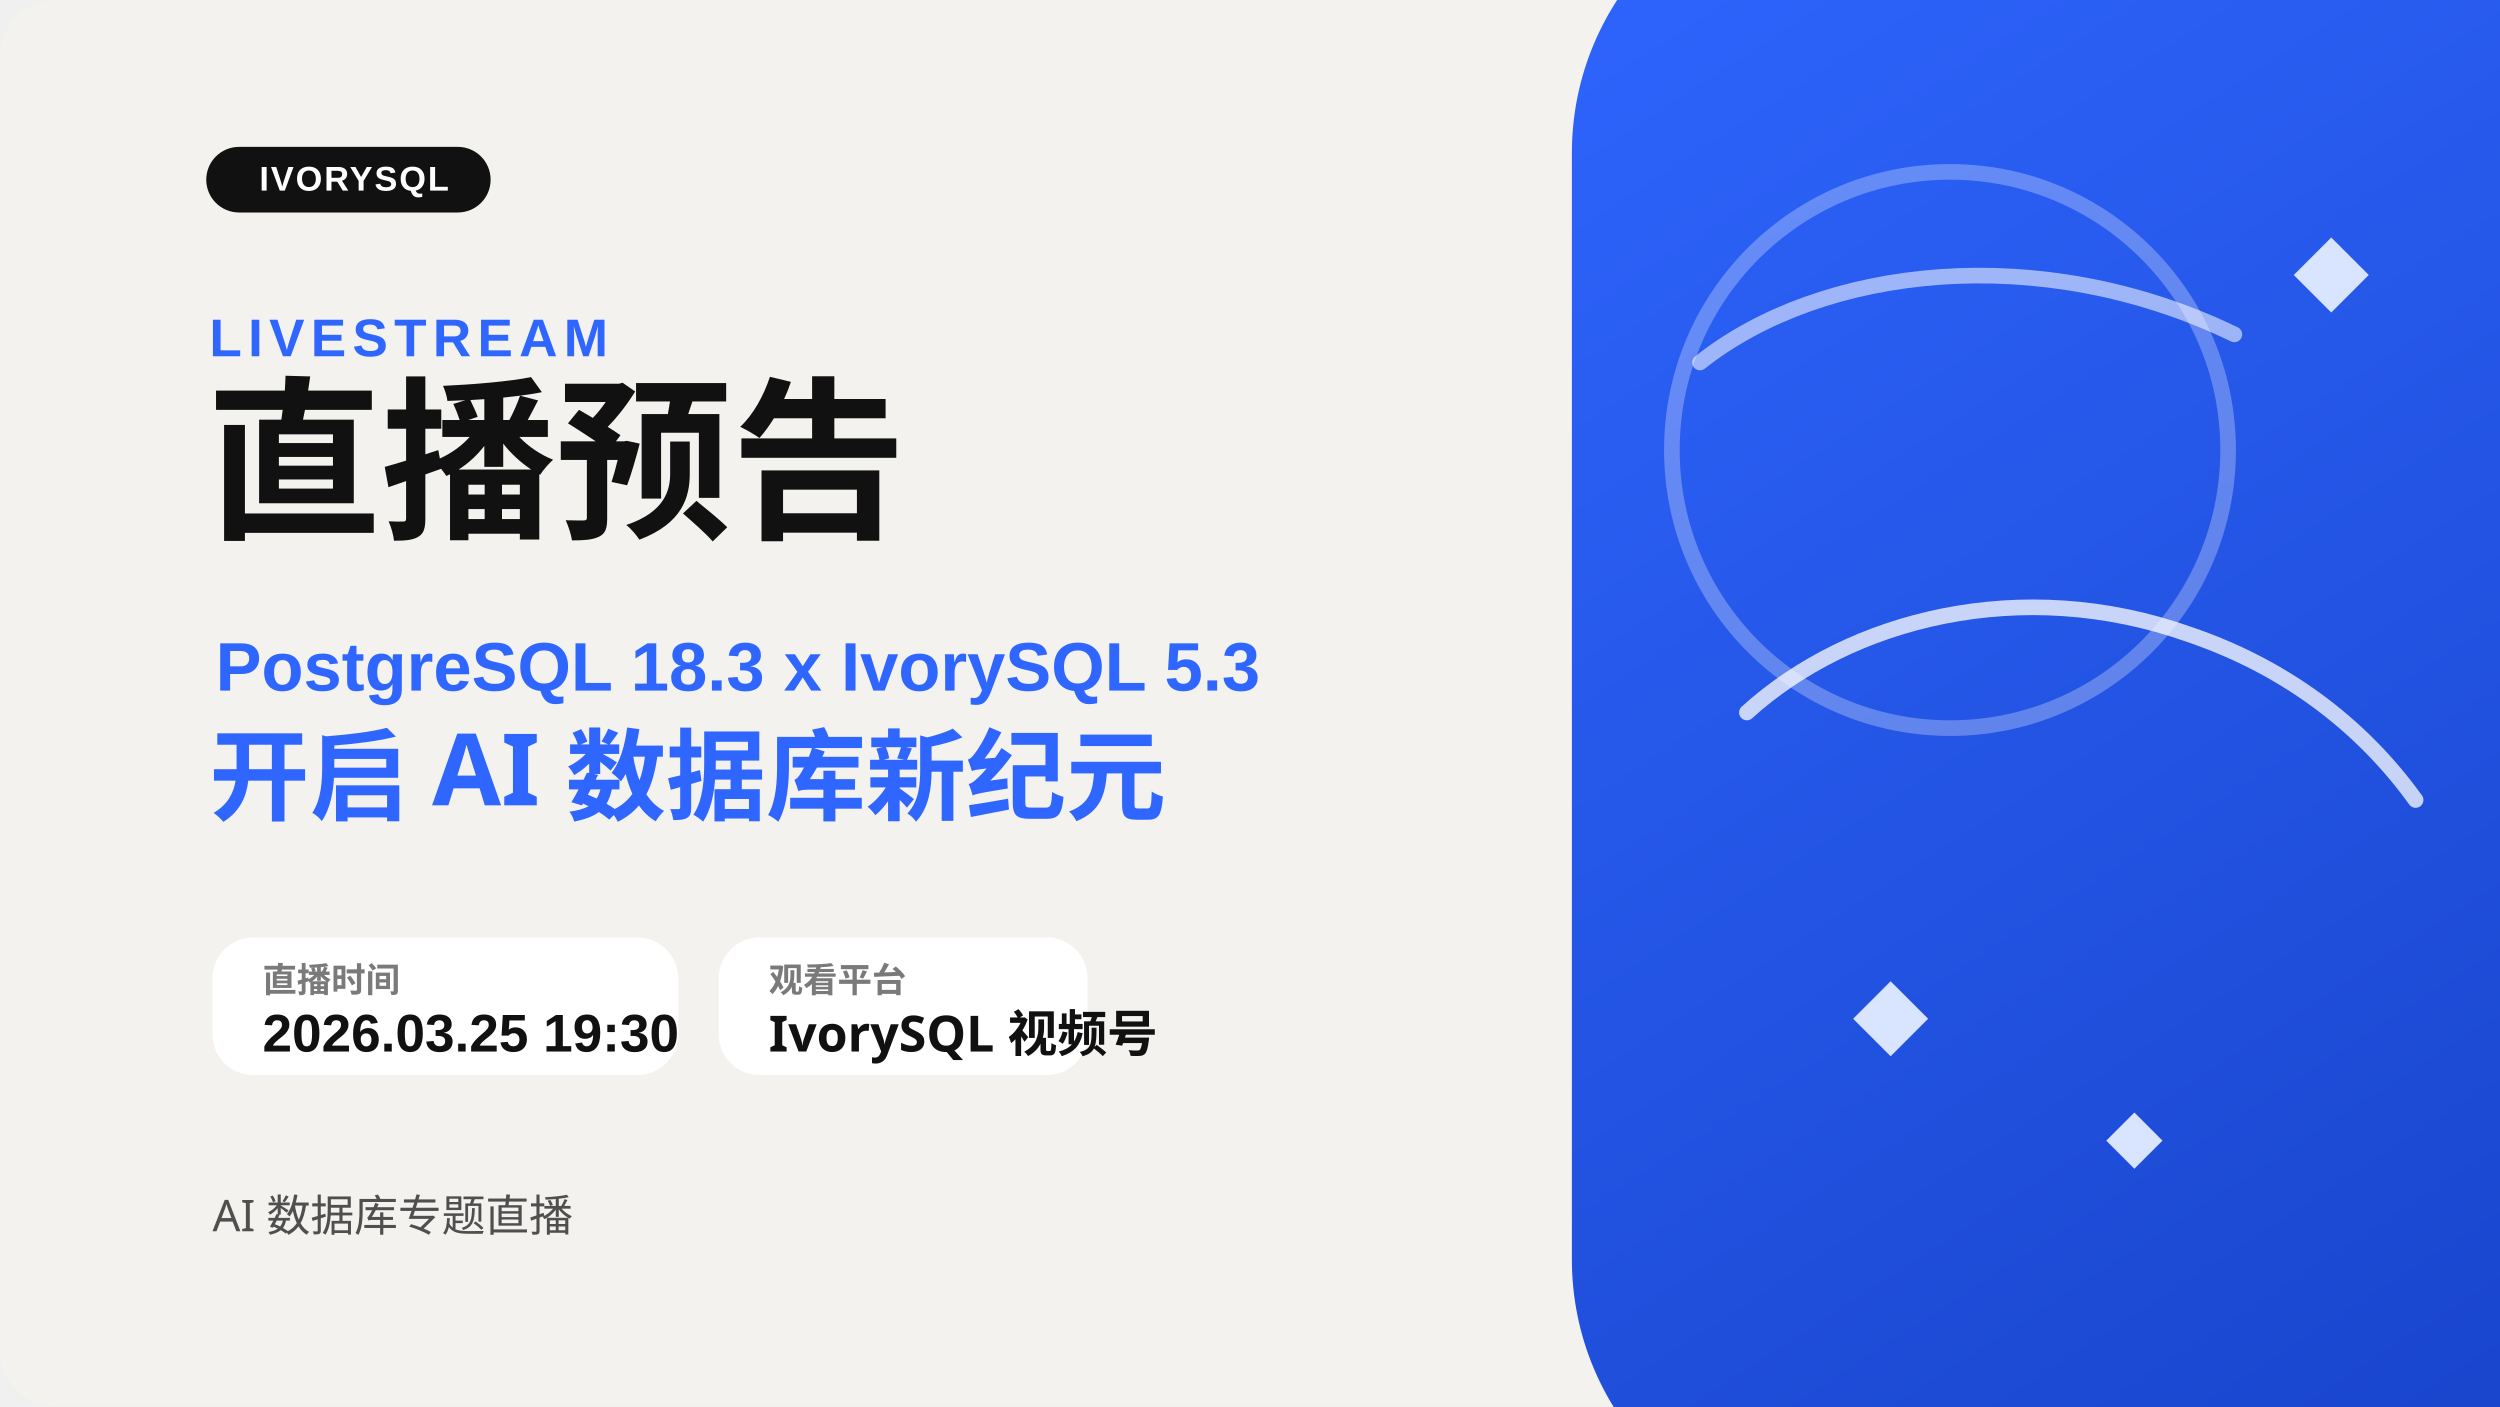
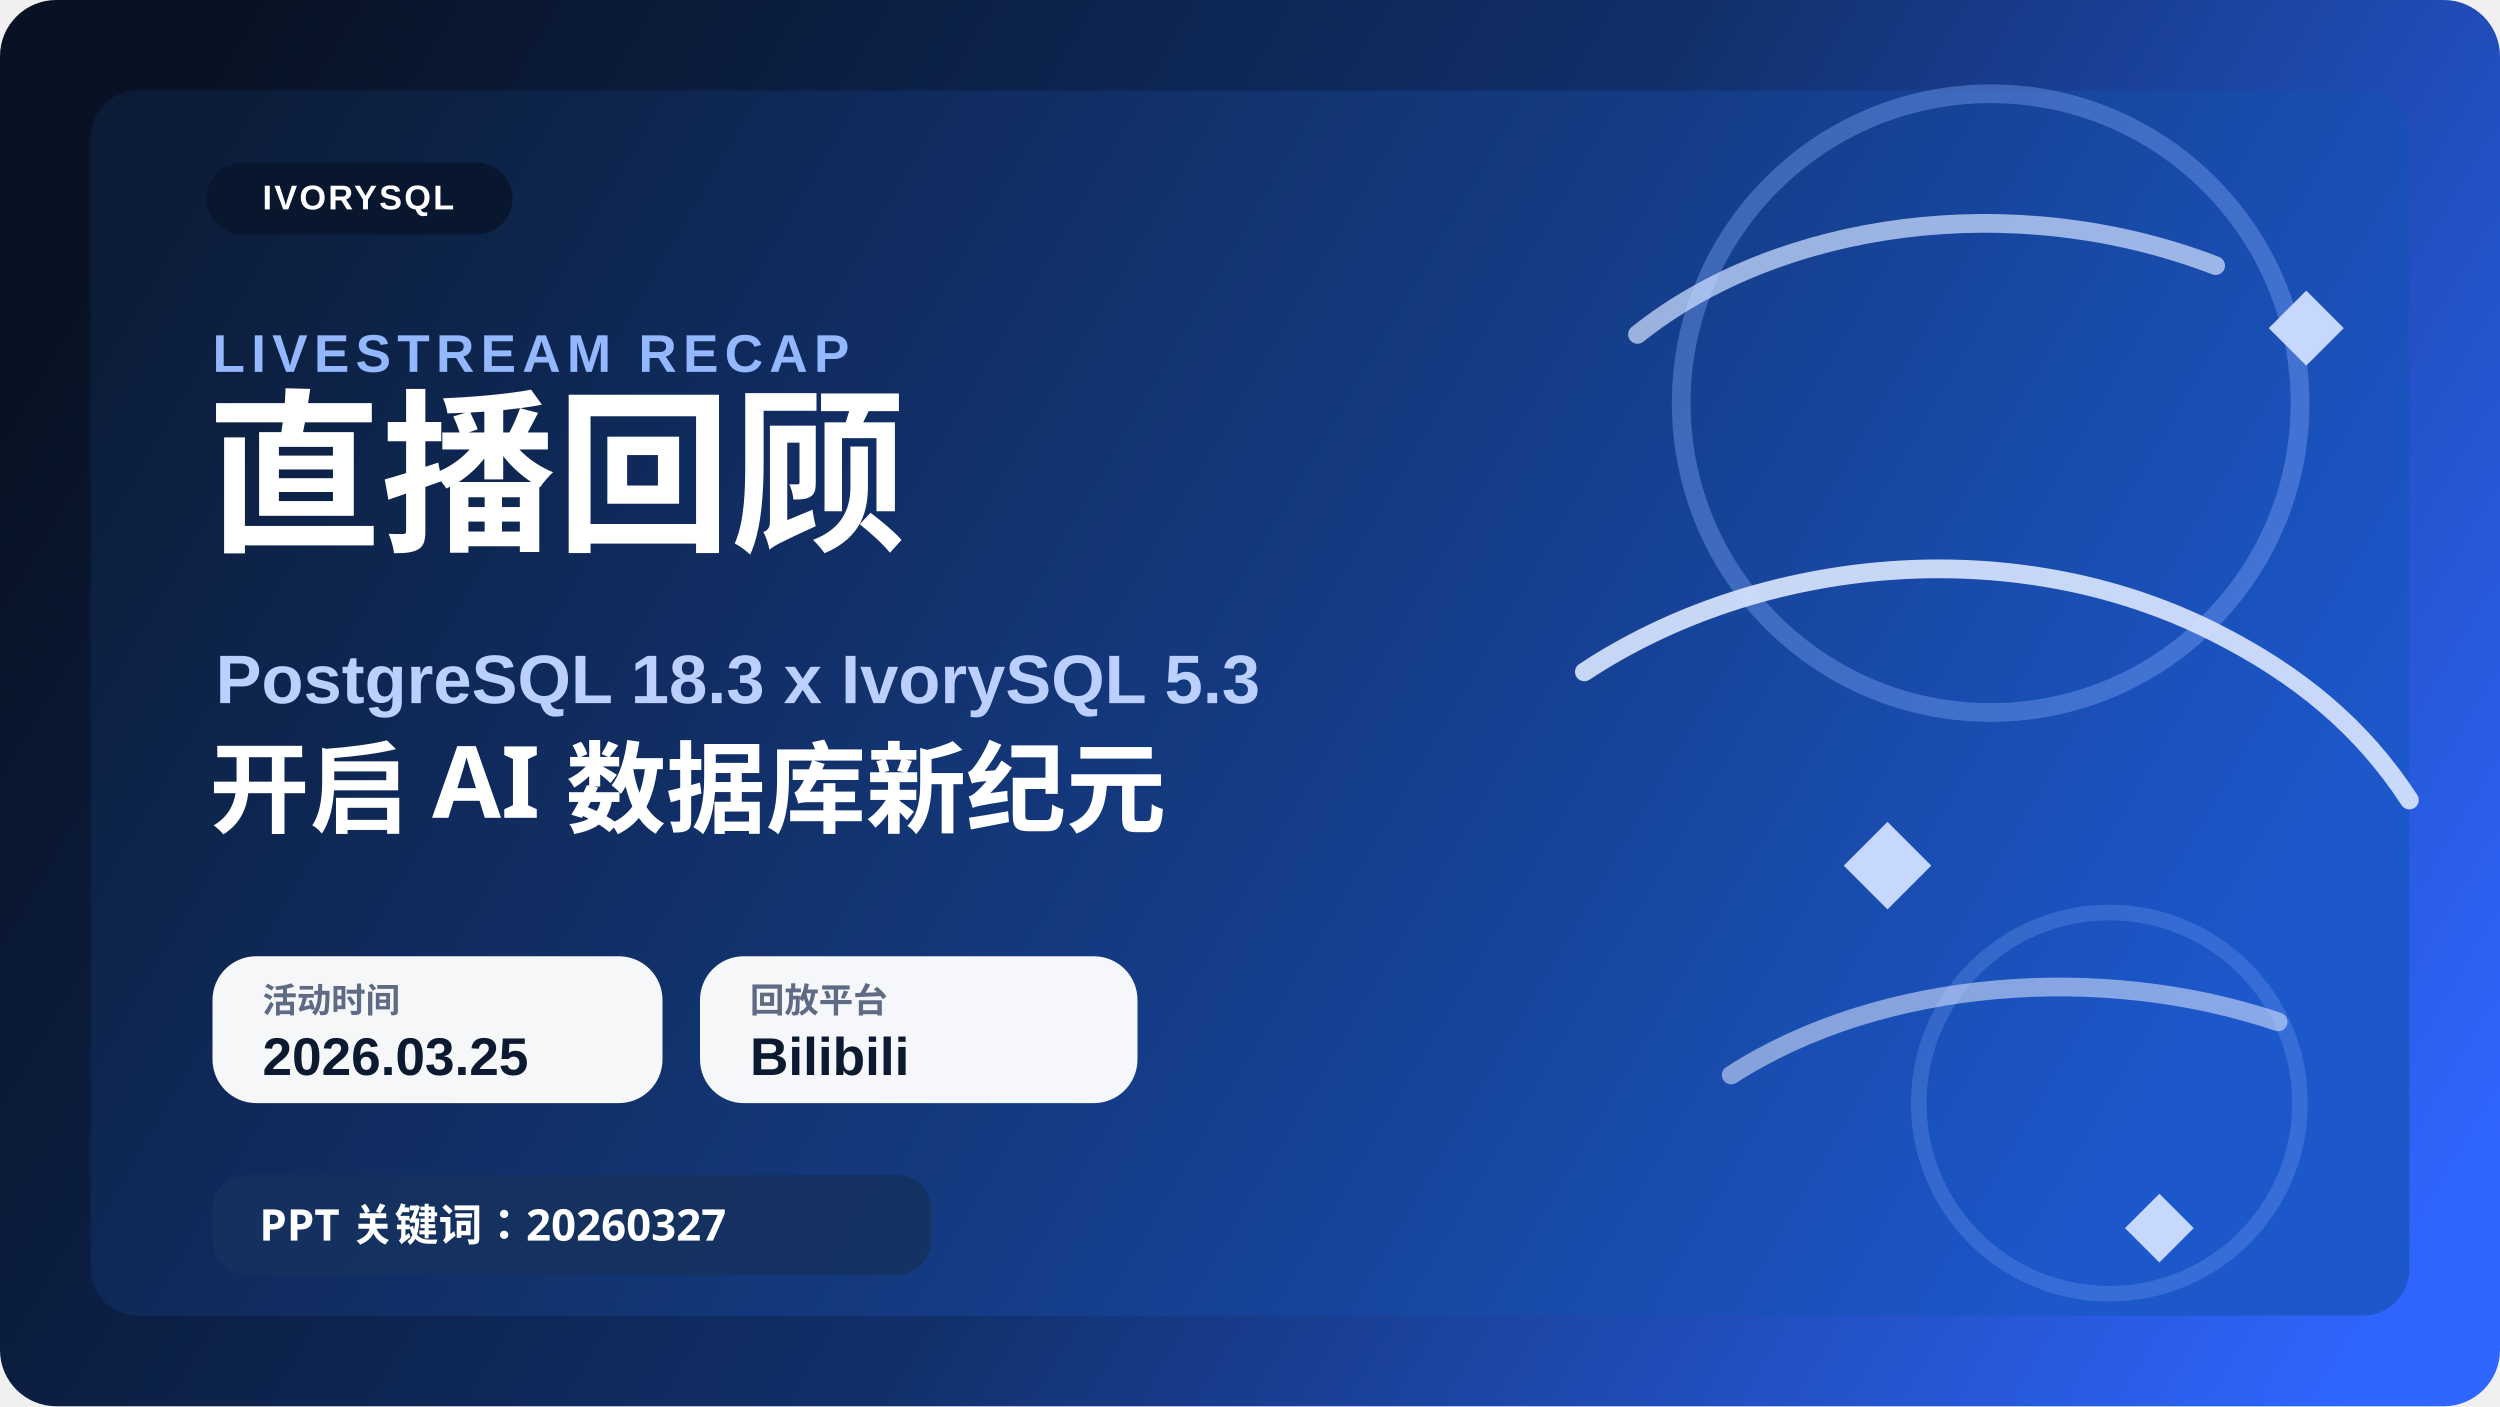
<svg xmlns="http://www.w3.org/2000/svg" width="1600" height="900" viewBox="0 0 1600 900" fill="none">
-   <rect width="1600" height="900" rx="36" fill="#F3F2EF" />
-   <rect x="1006" y="-82" width="690" height="1068" rx="180" fill="url(#paint0_linear_353_18)" />
-   <circle cx="1248" cy="288" r="178" stroke="rgba(255,255,255,0.28)" stroke-width="10" />
-   <path d="M1118 456C1184 396 1294 368 1401 406C1460 426 1510 462 1546 512" stroke="rgba(255,255,255,0.75)" stroke-width="10" stroke-linecap="round" />
-   <path d="M1088 232C1166 170 1306 154 1430 214" stroke="rgba(255,255,255,0.55)" stroke-width="10" stroke-linecap="round" />
-   <path d="M1186 652L1210 628L1234 652L1210 676L1186 652Z" fill="#D9E4FF" />
-   <path d="M1468 176L1492 152L1516 176L1492 200L1468 176Z" fill="#D9E4FF" />
-   <path d="M1348 730L1366 712L1384 730L1366 748L1348 730Z" fill="#D9E4FF" />
-   <rect x="132" y="94" width="182" height="42" rx="21" fill="#111111" />
-   <text x="166" y="122" fill="#FFFFFF" font-family="Arial, Helvetica, sans-serif" font-size="22" font-weight="700" letter-spacing="1.2">IVORYSQL</text>
-   <text x="134" y="228" fill="#2F66FF" font-family="Arial, Helvetica, sans-serif" font-size="34" font-weight="700" letter-spacing="4">LIVESTREAM</text>
-   <text x="132" y="336" fill="#111111" font-family="PingFang SC, Microsoft YaHei, sans-serif" font-size="112" font-weight="700">直播预告</text>
-   <text x="138" y="442" fill="#2F66FF" font-family="Arial, Helvetica, sans-serif" font-size="44" font-weight="700">PostgreSQL 18.3 x IvorySQL 5.3</text>
-   <text x="134" y="520" fill="#2F66FF" font-family="PingFang SC, Microsoft YaHei, sans-serif" font-size="64" font-weight="700">开启 AI 数据库新纪元</text>
-   <rect x="136" y="600" width="298" height="88" rx="26" fill="#FFFFFF" />
-   <text x="168" y="635" fill="#7A7A7A" font-family="PingFang SC, Microsoft YaHei, sans-serif" font-size="22" font-weight="700">直播时间</text>
-   <text x="168" y="673" fill="#111111" font-family="Arial, Helvetica, sans-serif" font-size="34" font-weight="700">2026.03.25 19:30</text>
-   <rect x="460" y="600" width="236" height="88" rx="26" fill="#FFFFFF" />
-   <text x="492" y="635" fill="#7A7A7A" font-family="PingFang SC, Microsoft YaHei, sans-serif" font-size="22" font-weight="700">观看平台</text>
-   <text x="492" y="673" fill="#111111" font-family="PingFang SC, Microsoft YaHei, sans-serif" font-size="32" font-weight="700">IvorySQL 视频号</text>
-   <text x="136" y="788" fill="#4F4F4F" font-family="PingFang SC, Microsoft YaHei, sans-serif" font-size="28">AI 数据库专题直播</text>
+   <rect width="1600" height="900" rx="36" fill="url(#paint0_linear_601_1)" />
+   <rect x="58" y="58" width="1484" height="784" rx="30" fill="url(#paint1_linear_601_1)" fill-opacity="0.96" />
+   <circle cx="1274" cy="258" r="198" stroke="#88AFFF" stroke-opacity="0.36" stroke-width="12" />
+   <circle cx="1350" cy="706" r="122" stroke="#88AFFF" stroke-opacity="0.24" stroke-width="10" />
+   <path d="M1048 214C1138 142 1288 120 1418 170" stroke="#CFE0FF" stroke-opacity="0.72" stroke-width="12" stroke-linecap="round" />
+   <path d="M1014 430C1126 356 1288 340 1416 404C1472 432 1512 466 1542 512" stroke="#DCE7FF" stroke-opacity="0.9" stroke-width="12" stroke-linecap="round" />
+   <path d="M1108 688C1204 626 1346 616 1458 654" stroke="#DCE7FF" stroke-opacity="0.56" stroke-width="12" stroke-linecap="round" />
+   <path d="M1180 554L1208 526L1236 554L1208 582L1180 554Z" fill="#C7D8FF" />
+   <path d="M1452 210L1476 186L1500 210L1476 234L1452 210Z" fill="#C7D8FF" />
+   <path d="M1360 786L1382 764L1404 786L1382 808L1360 786Z" fill="#C7D8FF" />
+   <rect x="132" y="104" width="196" height="46" rx="23" fill="#08162E" />
+   <text x="168" y="134" fill="#FFFFFF" font-family="Arial, Helvetica, sans-serif" font-size="22" font-weight="700" letter-spacing="1.4">IVORYSQL</text>
+   <text x="136" y="238" fill="#94B8FF" font-family="Arial, Helvetica, sans-serif" font-size="34" font-weight="700" letter-spacing="4">LIVESTREAM RECAP</text>
+   <text x="132" y="344" fill="#FFFFFF" font-family="PingFang SC, Microsoft YaHei, sans-serif" font-size="112" font-weight="700">直播回顾</text>
+   <text x="138" y="450" fill="#BBD0FF" font-family="Arial, Helvetica, sans-serif" font-size="44" font-weight="700">PostgreSQL 18.3 x IvorySQL 5.3</text>
+   <text x="134" y="528" fill="#FFFFFF" font-family="PingFang SC, Microsoft YaHei, sans-serif" font-size="64" font-weight="700">开启 AI 数据库新纪元</text>
+   <rect x="136" y="612" width="288" height="94" rx="28" fill="#FFFFFF" fill-opacity="0.96" />
+   <text x="168" y="648" fill="#5F6B85" font-family="PingFang SC, Microsoft YaHei, sans-serif" font-size="22" font-weight="700">活动时间</text>
+   <text x="168" y="688" fill="#0C1A31" font-family="Arial, Helvetica, sans-serif" font-size="34" font-weight="700">2026.03.25</text>
+   <rect x="448" y="612" width="280" height="94" rx="28" fill="#FFFFFF" fill-opacity="0.96" />
+   <text x="480" y="648" fill="#5F6B85" font-family="PingFang SC, Microsoft YaHei, sans-serif" font-size="22" font-weight="700">回放平台</text>
+   <text x="480" y="688" fill="#0C1A31" font-family="Arial, Helvetica, sans-serif" font-size="34" font-weight="700">Bilibili</text>
+   <rect x="136" y="752" width="460" height="64" rx="22" fill="#14315F" fill-opacity="0.9" />
+   <text x="166" y="794" fill="#FFFFFF" font-family="PingFang SC, Microsoft YaHei, sans-serif" font-size="28" font-weight="700">PPT 关键词：20260327</text>
  <defs>
-     <linearGradient id="paint0_linear_353_18" x1="1006" y1="-82" x2="1696" y2="986" gradientUnits="userSpaceOnUse">
-       <stop stop-color="#2F66FF" />
-       <stop offset="1" stop-color="#1742C8" />
+     <linearGradient id="paint0_linear_601_1" x1="120" y1="64" x2="1514" y2="888" gradientUnits="userSpaceOnUse">
+       <stop stop-color="#081224" />
+       <stop offset="0.5" stop-color="#11306B" />
+       <stop offset="1" stop-color="#2F66FF" />
+     </linearGradient>
+     <linearGradient id="paint1_linear_601_1" x1="104" y1="92" x2="1320" y2="804" gradientUnits="userSpaceOnUse">
+       <stop stop-color="#0C1C37" />
+       <stop offset="0.58" stop-color="#143C86" />
+       <stop offset="1" stop-color="#1C57C9" />
    </linearGradient>
  </defs>
</svg>
